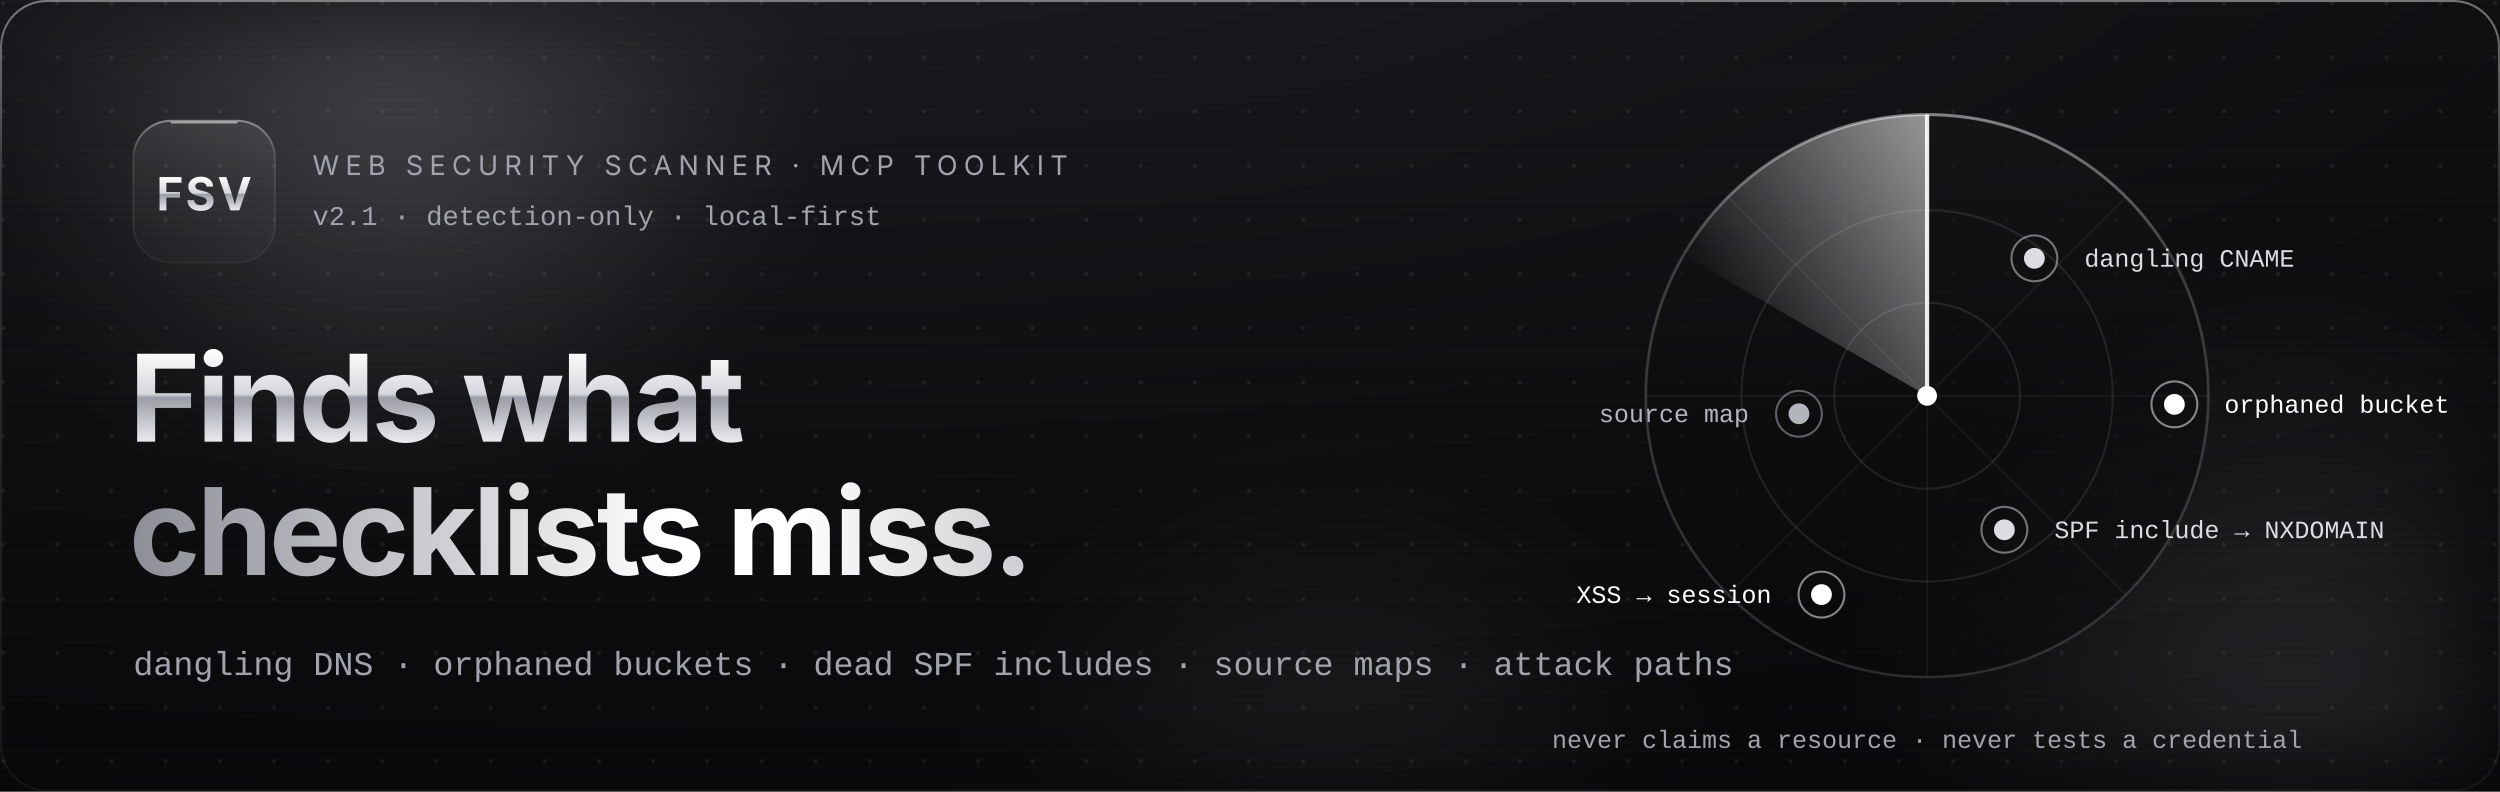
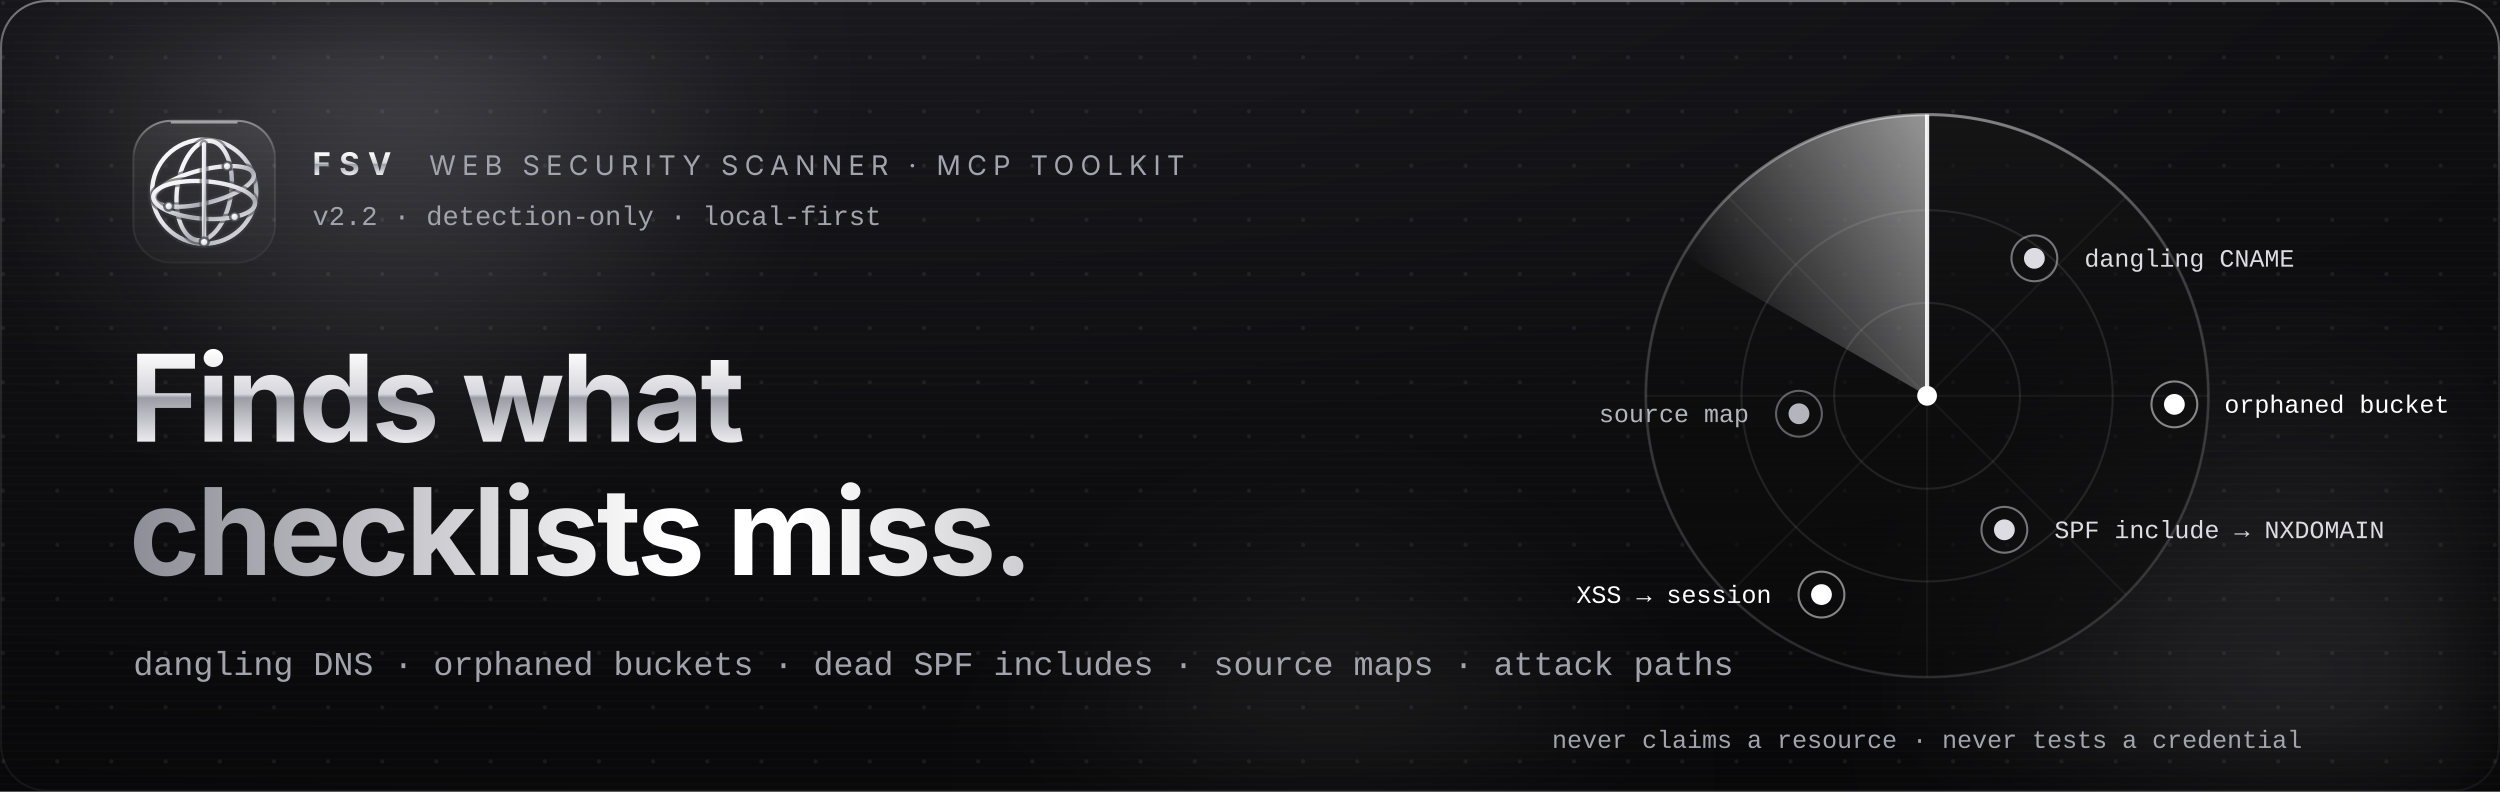
<svg xmlns="http://www.w3.org/2000/svg" viewBox="0 0 1200 380" width="1200" height="380" role="img" aria-labelledby="t d">
  <defs>
    <radialGradient id="bgm" cx="30%" cy="-20%" r="140%">
      <stop offset="0" stop-color="#1d1d22" />
      <stop offset=".55" stop-color="#0e0e11" />
      <stop offset="1" stop-color="#060607" />
    </radialGradient>
    <linearGradient id="chrome" x1="0" y1="0" x2="0" y2="1">
      <stop offset="0" stop-color="#ffffff" />
      <stop offset=".48" stop-color="#d6d6dc" />
      <stop offset=".52" stop-color="#9c9ca6" />
      <stop offset="1" stop-color="#ececf0" />
    </linearGradient>
    <linearGradient id="rim" x1="0" y1="0" x2="0" y2="1">
      <stop offset="0" stop-color="#ffffff" stop-opacity=".42" />
      <stop offset=".25" stop-color="#ffffff" stop-opacity=".12" />
      <stop offset="1" stop-color="#ffffff" stop-opacity=".05" />
    </linearGradient>
    <linearGradient id="glass" x1="0" y1="0" x2="0" y2="1">
      <stop offset="0" stop-color="#ffffff" stop-opacity=".085" />
      <stop offset=".5" stop-color="#ffffff" stop-opacity=".035" />
      <stop offset="1" stop-color="#ffffff" stop-opacity=".02" />
    </linearGradient>
    <pattern id="brush" width="4" height="4" patternUnits="userSpaceOnUse">
      <rect width="4" height="1" fill="#fff" fill-opacity=".012" />
    </pattern>
    <radialGradient id="o1">
      <stop offset="0" stop-color="#e6e6ee" stop-opacity=".22" />
      <stop offset="1" stop-color="#e6e6ee" stop-opacity="0" />
    </radialGradient>
    <radialGradient id="o2">
      <stop offset="0" stop-color="#b9b9c4" stop-opacity=".16" />
      <stop offset="1" stop-color="#b9b9c4" stop-opacity="0" />
    </radialGradient>
    <radialGradient id="o3">
      <stop offset="0" stop-color="#ffffff" stop-opacity=".10" />
      <stop offset="1" stop-color="#ffffff" stop-opacity="0" />
    </radialGradient>
    <pattern id="dots" width="26" height="26" patternUnits="userSpaceOnUse">
      <circle cx="1.5" cy="1.5" r="1" fill="#fff" fill-opacity=".07" />
    </pattern>
    <linearGradient id="hl" gradientUnits="userSpaceOnUse" x1="64" y1="0" x2="640" y2="0">
      <stop offset="0" stop-color="#8e8e98" />
      <stop offset=".45" stop-color="#ffffff" />
      <stop offset=".55" stop-color="#ffffff" />
      <stop offset="1" stop-color="#8e8e98" />
      <animateTransform attributeName="gradientTransform" type="translate" from="-300 0" to="300 0" dur="6s" repeatCount="indefinite" />
    </linearGradient>
    <linearGradient id="sw" gradientUnits="userSpaceOnUse" x1="925" y1="55" x2="808.1" y2="122.5">
      <stop offset="0" stop-color="#ffffff" stop-opacity=".55" />
      <stop offset="1" stop-color="#ffffff" stop-opacity="0" />
    </linearGradient>
    <filter id="blur" x="-60%" y="-60%" width="220%" height="220%">
      <feGaussianBlur stdDeviation="30" />
    </filter>
    <clipPath id="disc">
      <circle cx="925" cy="190" r="135" />
    </clipPath>
+     <linearGradient id="hl_band" x1="0" y1="0" x2="1" y2="1">
+       <stop offset="0" stop-color="#ffffff" />
+       <stop offset=".45" stop-color="#e4e4e9" />
+       <stop offset=".7" stop-color="#a9a9b2" />
+       <stop offset="1" stop-color="#f2f2f5" />
+     </linearGradient>
+     <radialGradient id="hl_node" cx=".38" cy=".32" r=".75">
+       <stop offset="0" stop-color="#ffffff" />
+       <stop offset=".6" stop-color="#e2e2e7" />
+       <stop offset="1" stop-color="#a4a4ad" />
+     </radialGradient>
  </defs>
  <style>
text{font-family:-apple-system,BlinkMacSystemFont,"Segoe UI",Inter,Helvetica,Arial,sans-serif;fill:#f4f4f6}
.m{font-family:ui-monospace,SFMono-Regular,Menlo,Consolas,"Liberation Mono",monospace}
.mut{fill:#a3a3ad} .faint{fill:#62626c}
.b{font-weight:700}
@media (prefers-reduced-motion:reduce){*{animation:none!important}}
@keyframes bo0{0%,10.55%{opacity:.16}10.56%{opacity:1}40.56%{opacity:.55}100%{opacity:.16}}@keyframes bs0{0%,10.55%{transform:scale(1)}10.56%{transform:scale(2.3)}19.56%{transform:scale(1)}100%{transform:scale(1)}}@keyframes bo1{0%,25.55%{opacity:.16}25.56%{opacity:1}55.56%{opacity:.55}100%{opacity:.16}}@keyframes bs1{0%,25.55%{transform:scale(1)}25.56%{transform:scale(2.3)}34.56%{transform:scale(1)}100%{transform:scale(1)}}@keyframes bo2{0%,41.66%{opacity:.16}41.67%{opacity:1}71.67%{opacity:.55}100%{opacity:.16}}@keyframes bs2{0%,41.66%{transform:scale(1)}41.67%{transform:scale(2.3)}50.67%{transform:scale(1)}100%{transform:scale(1)}}@keyframes bo3{0%,57.77%{opacity:.16}57.78%{opacity:1}87.78%{opacity:.55}100%{opacity:.16}}@keyframes bs3{0%,57.77%{transform:scale(1)}57.78%{transform:scale(2.3)}66.78%{transform:scale(1)}100%{transform:scale(1)}}@keyframes bo4{0%,72.77%{opacity:.16}72.78%{opacity:1}99.90%{opacity:.55}100%{opacity:.16}}@keyframes bs4{0%,72.77%{transform:scale(1)}72.78%{transform:scale(2.3)}81.78%{transform:scale(1)}100%{transform:scale(1)}}@keyframes spin{to{transform:rotate(360deg)}}@keyframes drift1{to{transform:translate(40px,28px)}}@keyframes drift2{to{transform:translate(-46px,-22px)}}@keyframes ping{0%{transform:scale(1);opacity:.9}100%{transform:scale(14);opacity:0}}</style>
  <rect width="1200" height="380" fill="url(#bgm)" />
  <rect width="1200" height="380" fill="url(#brush)" />
  <rect width="1200" height="380" fill="url(#dots)" />
  <g filter="url(#blur)">
    <circle cx="190" cy="40" r="190" fill="url(#o1)" style="animation:drift1 14s ease-in-out infinite alternate" />
    <circle cx="1100" cy="340" r="200" fill="url(#o2)" style="animation:drift2 17s ease-in-out infinite alternate" />
    <circle cx="640" cy="400" r="170" fill="url(#o3)" style="animation:drift1 19s ease-in-out infinite alternate" />
  </g>
  <rect x="0.5" y="0.5" width="1199" height="379" rx="22" fill="none" stroke="url(#rim)" />
  <rect x="64" y="58" width="68" height="68" rx="18" fill="url(#glass)" stroke="url(#rim)" />
  <path d="M82 58.8 H114" stroke="#fff" stroke-opacity=".5" />
-   <text x="98" y="101" text-anchor="middle" font-size="22" class="b" letter-spacing="1" style="fill:url(#chrome)">FSV</text>
-   <text x="150" y="84" font-size="13" class="mut" letter-spacing="3">WEB SECURITY SCANNER  ·  MCP TOOLKIT</text>
-   <text x="150" y="108" font-size="13" class="m mut">v2.1 · detection-only · local-first</text>
+   <g>
+     <ellipse cx="98.0" cy="92.0" rx="25.0" ry="25.0" transform="rotate(0 98.0 92.0)" fill="none" stroke="#3a3a42" stroke-opacity=".55" stroke-width="4.3" />
+     <ellipse cx="98.0" cy="92.0" rx="25.0" ry="25.0" transform="rotate(0 98.0 92.0)" fill="none" stroke="url(#hl_band)" stroke-width="2.1" />
+     <ellipse cx="98.0" cy="91.5" rx="13.0" ry="24.0" transform="rotate(8 98.0 91.5)" fill="none" stroke="#3a3a42" stroke-opacity=".55" stroke-width="4.3" />
+     <ellipse cx="98.0" cy="91.5" rx="13.0" ry="24.0" transform="rotate(8 98.0 91.5)" fill="none" stroke="url(#hl_band)" stroke-width="2.1" />
+     <ellipse cx="98.0" cy="89.5" rx="24.5" ry="8.0" transform="rotate(-14 98.0 89.5)" fill="none" stroke="#3a3a42" stroke-opacity=".55" stroke-width="4.3" />
+     <ellipse cx="98.0" cy="89.5" rx="24.5" ry="8.0" transform="rotate(-14 98.0 89.5)" fill="none" stroke="url(#hl_band)" stroke-width="2.1" />
+     <ellipse cx="98.0" cy="96.0" rx="24.5" ry="9.0" transform="rotate(4 98.0 96.0)" fill="none" stroke="#3a3a42" stroke-opacity=".55" stroke-width="4.3" />
+     <ellipse cx="98.0" cy="96.0" rx="24.5" ry="9.0" transform="rotate(4 98.0 96.0)" fill="none" stroke="url(#hl_band)" stroke-width="2.1" />
+     <rect x="95.8" y="67.2" width="4.3" height="50.2" rx="2.2" fill="#3a3a42" fill-opacity=".55" />
+     <rect x="96.9" y="68.2" width="2.1" height="48.0" rx="1.1" fill="url(#hl_band)" />
+     <circle cx="109.0" cy="79.8" r="2.1" fill="url(#hl_node)" stroke="#3a3a42" stroke-opacity=".7" stroke-width="1.2" />
+     <circle cx="81.0" cy="99.0" r="2.1" fill="url(#hl_node)" stroke="#3a3a42" stroke-opacity=".7" stroke-width="1.2" />
+     <circle cx="112.6" cy="104.1" r="2.1" fill="url(#hl_node)" stroke="#3a3a42" stroke-opacity=".7" stroke-width="1.2" />
+     <circle cx="98.0" cy="116.2" r="2.1" fill="url(#hl_node)" stroke="#3a3a42" stroke-opacity=".7" stroke-width="1.2" />
+   </g>
+   <text x="150" y="84" font-size="15" class="b" letter-spacing="4" style="fill:url(#chrome)">FSV</text>
+   <text x="206" y="84" font-size="13" class="mut" letter-spacing="3">WEB SECURITY SCANNER  ·  MCP TOOLKIT</text>
+   <text x="150" y="108" font-size="13" class="m mut">v2.2 · detection-only · local-first</text>
  <text x="62" y="212" font-size="58" class="b" letter-spacing="-1.5" style="fill:url(#chrome)">Finds what</text>
  <text x="62" y="276" font-size="58" class="b" letter-spacing="-1.5" style="fill:url(#hl)">checklists miss.</text>
  <text x="64" y="324" font-size="16" class="m mut">dangling DNS · orphaned buckets · dead SPF includes · source maps · attack paths</text>
  <g>
    <circle cx="925" cy="190" r="135" fill="url(#glass)" />
    <circle cx="925" cy="190" r="135" fill="#060607" fill-opacity=".55" />
    <circle cx="925" cy="190" r="135.0" fill="none" stroke="#fff" stroke-opacity=".09" />
    <circle cx="925" cy="190" r="89.1" fill="none" stroke="#fff" stroke-opacity=".09" />
    <circle cx="925" cy="190" r="44.6" fill="none" stroke="#fff" stroke-opacity=".09" />
    <line x1="925" y1="190" x2="925.0" y2="55.0" stroke="#fff" stroke-opacity=".05" />
    <line x1="925" y1="190" x2="1020.5" y2="94.5" stroke="#fff" stroke-opacity=".05" />
    <line x1="925" y1="190" x2="1060.0" y2="190.0" stroke="#fff" stroke-opacity=".05" />
    <line x1="925" y1="190" x2="1020.5" y2="285.5" stroke="#fff" stroke-opacity=".05" />
    <line x1="925" y1="190" x2="925.0" y2="325.0" stroke="#fff" stroke-opacity=".05" />
    <line x1="925" y1="190" x2="829.5" y2="285.5" stroke="#fff" stroke-opacity=".05" />
    <line x1="925" y1="190" x2="790.0" y2="190.0" stroke="#fff" stroke-opacity=".05" />
    <line x1="925" y1="190" x2="829.5" y2="94.5" stroke="#fff" stroke-opacity=".05" />
    <g clip-path="url(#disc)">
      <g style="transform-origin:925px 190px;animation:spin 6.0s linear infinite">
        <path d="M925 190 L925 55 A135 135 0 0 0 808.1 122.5 Z" fill="url(#sw)" />
        <line x1="925" y1="190" x2="925" y2="55" stroke="#ffffff" stroke-width="2" stroke-opacity=".9" />
      </g>
    </g>
    <circle cx="925" cy="190" r="135" fill="none" stroke="url(#rim)" stroke-width="1.5" />
    <circle cx="925" cy="190" r="4" fill="none" stroke="#ffffff" stroke-width="1.5" vector-effect="non-scaling-stroke" style="transform-box:fill-box;transform-origin:center;animation:ping 3s ease-out infinite" />
    <circle cx="925" cy="190" r="4" fill="#ffffff" />
    <g style="animation:bo0 6.0s linear infinite;opacity:1">
      <circle cx="976.5" cy="124.0" r="5" fill="#dcdce2" style="transform-box:fill-box;transform-origin:center;animation:bs0 6.0s linear infinite" />
      <circle cx="976.5" cy="124.0" r="11" fill="none" stroke="#dcdce2" stroke-opacity=".5" />
      <text x="1000.5" y="128.0" text-anchor="start" class="m" font-size="12" fill="#dcdce2" style="fill:#dcdce2">dangling CNAME</text>
    </g>
    <g style="animation:bo1 6.0s linear infinite;opacity:1">
      <circle cx="1043.7" cy="194.1" r="5" fill="#ffffff" style="transform-box:fill-box;transform-origin:center;animation:bs1 6.0s linear infinite" />
      <circle cx="1043.7" cy="194.1" r="11" fill="none" stroke="#ffffff" stroke-opacity=".5" />
      <text x="1067.7" y="198.1" text-anchor="start" class="m" font-size="12" fill="#ffffff" style="fill:#ffffff">orphaned bucket</text>
    </g>
    <g style="animation:bo2 6.0s linear infinite;opacity:1">
      <circle cx="962.1" cy="254.3" r="5" fill="#dcdce2" style="transform-box:fill-box;transform-origin:center;animation:bs2 6.0s linear infinite" />
      <circle cx="962.1" cy="254.3" r="11" fill="none" stroke="#dcdce2" stroke-opacity=".5" />
      <text x="986.1" y="258.3" text-anchor="start" class="m" font-size="12" fill="#dcdce2" style="fill:#dcdce2">SPF include → NXDOMAIN</text>
    </g>
    <g style="animation:bo3 6.0s linear infinite;opacity:1">
      <circle cx="874.3" cy="285.4" r="5" fill="#ffffff" style="transform-box:fill-box;transform-origin:center;animation:bs3 6.0s linear infinite" />
      <circle cx="874.3" cy="285.4" r="11" fill="none" stroke="#ffffff" stroke-opacity=".5" />
      <text x="850.3" y="289.4" text-anchor="end" class="m" font-size="12" fill="#ffffff" style="fill:#ffffff">XSS → session</text>
    </g>
    <g style="animation:bo4 6.0s linear infinite;opacity:1">
      <circle cx="863.5" cy="198.6" r="5" fill="#b4b4bd" style="transform-box:fill-box;transform-origin:center;animation:bs4 6.0s linear infinite" />
      <circle cx="863.5" cy="198.6" r="11" fill="none" stroke="#b4b4bd" stroke-opacity=".5" />
      <text x="839.5" y="202.6" text-anchor="end" class="m" font-size="12" fill="#b4b4bd" style="fill:#b4b4bd">source map</text>
    </g>
  </g>
  <text x="925" y="359" text-anchor="middle" font-size="12" class="m mut">never claims a resource · never tests a credential</text>
</svg>
